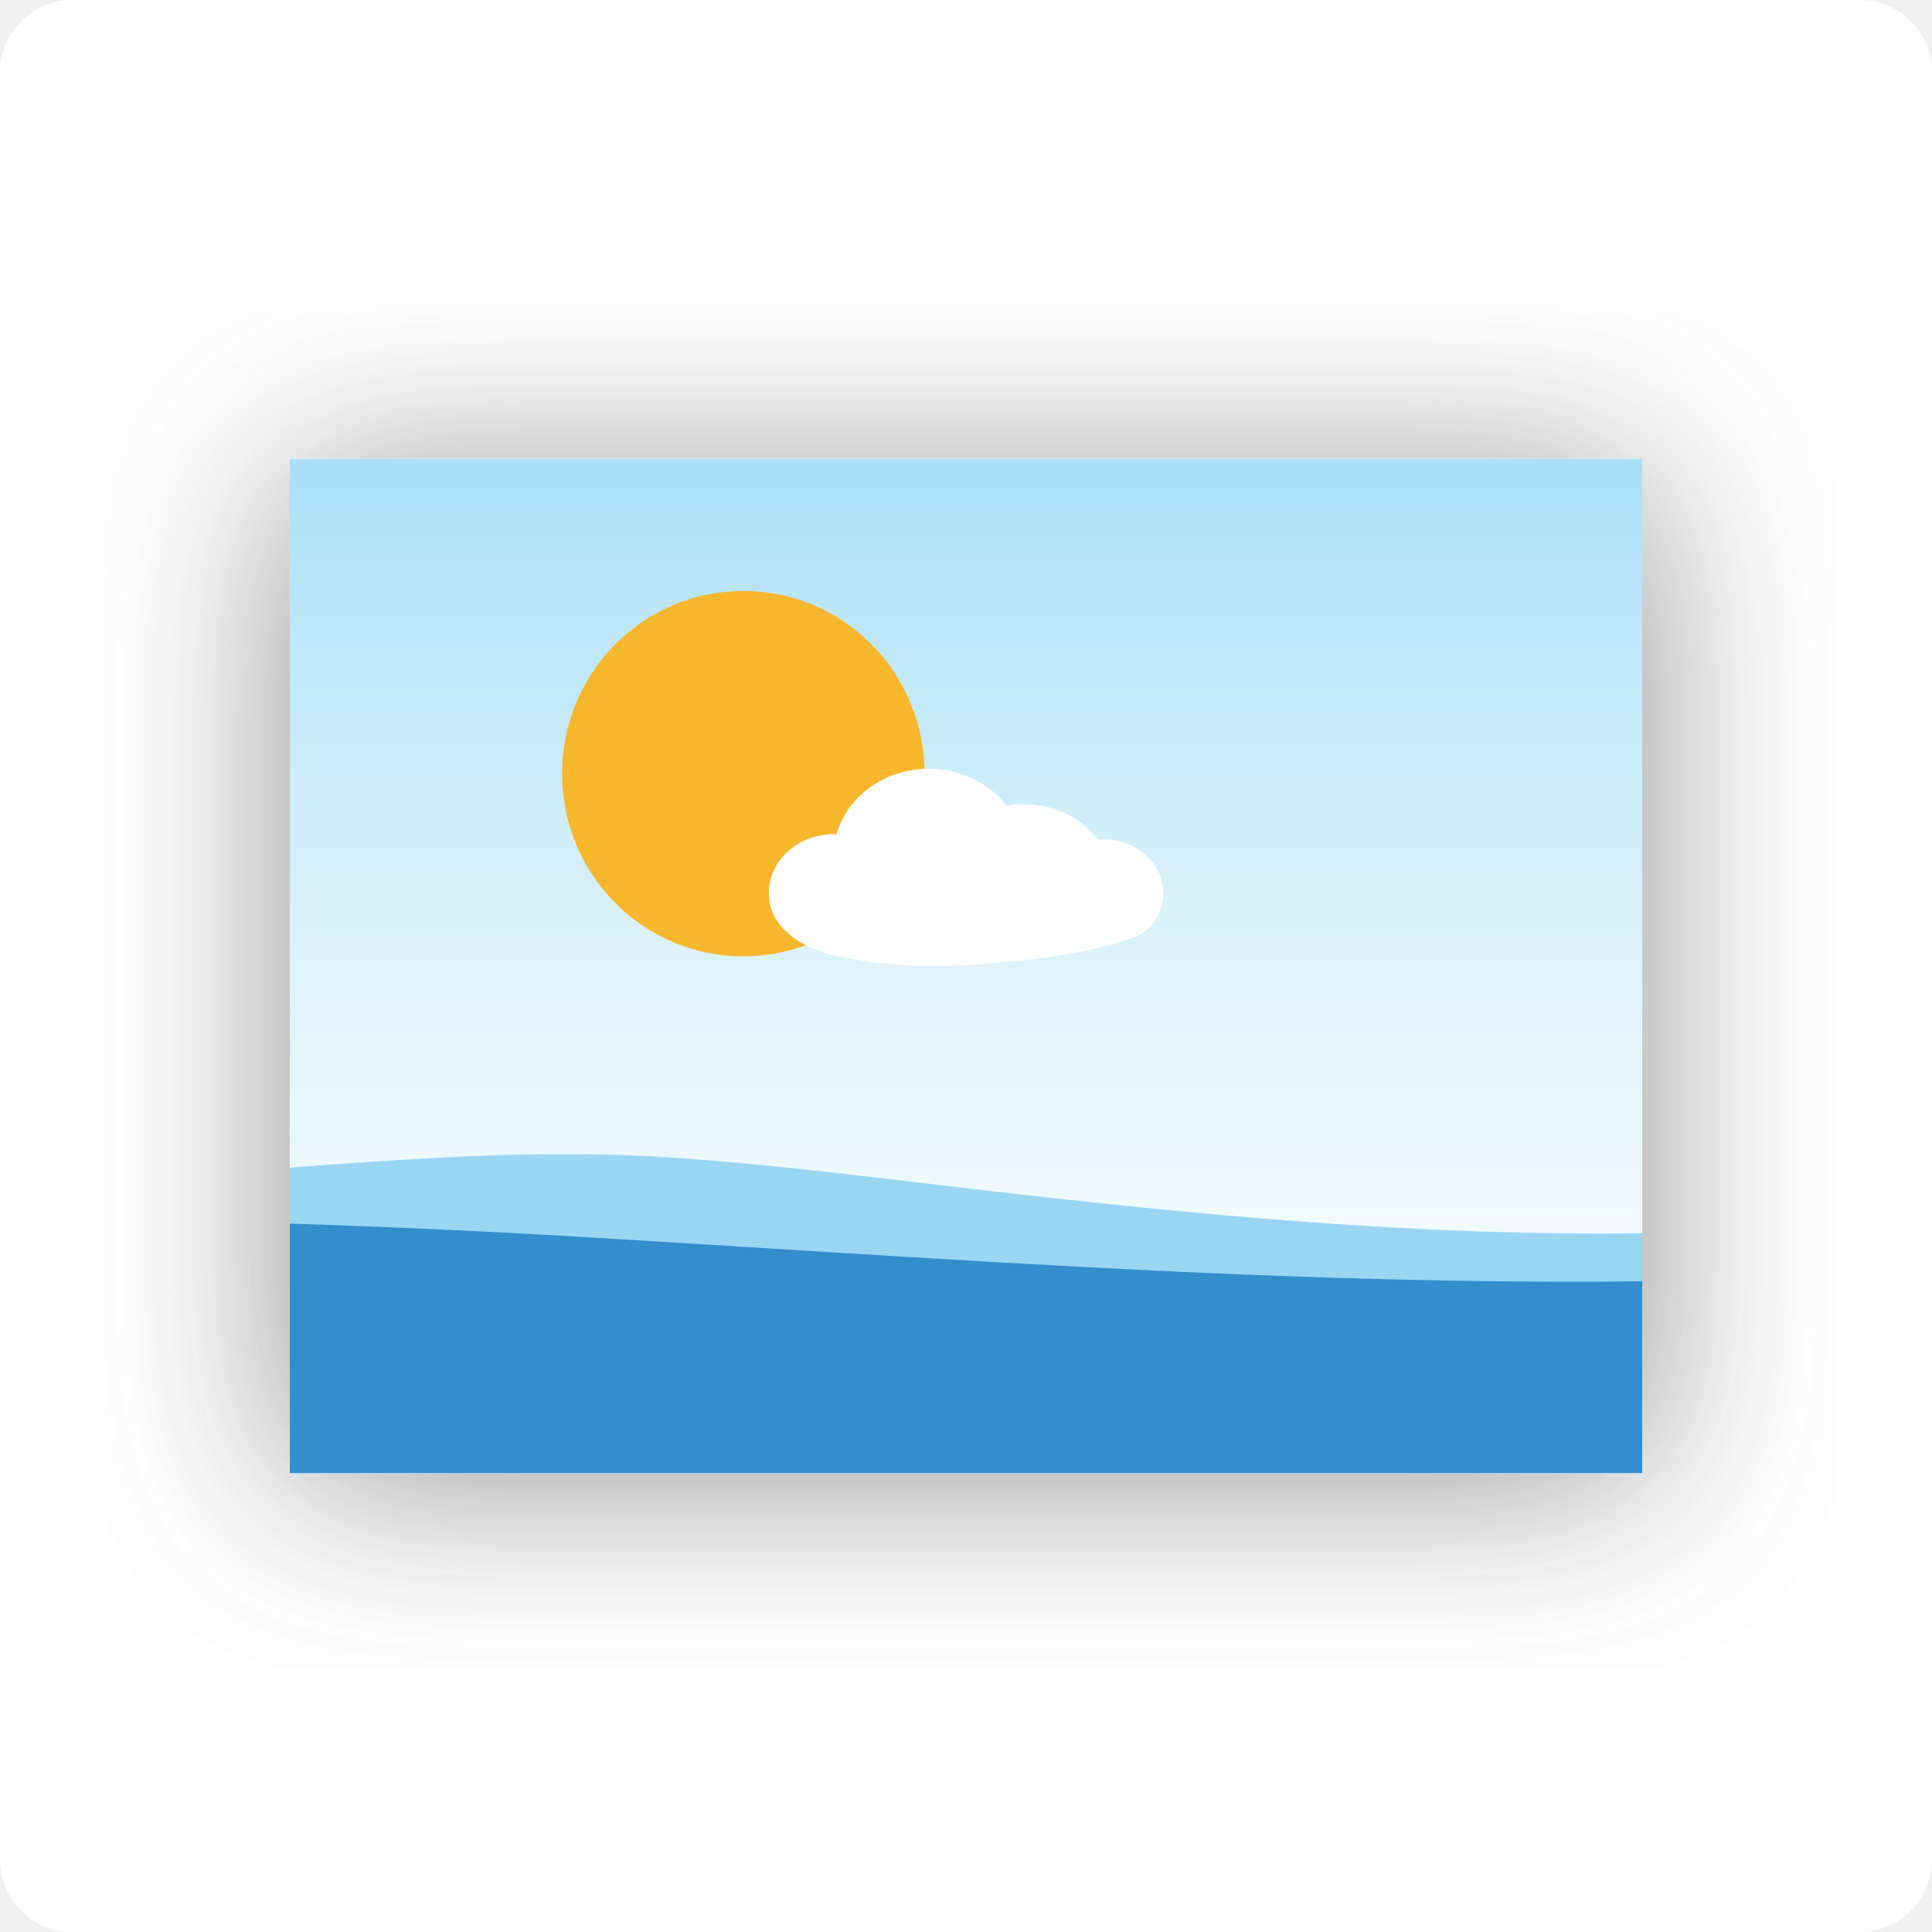
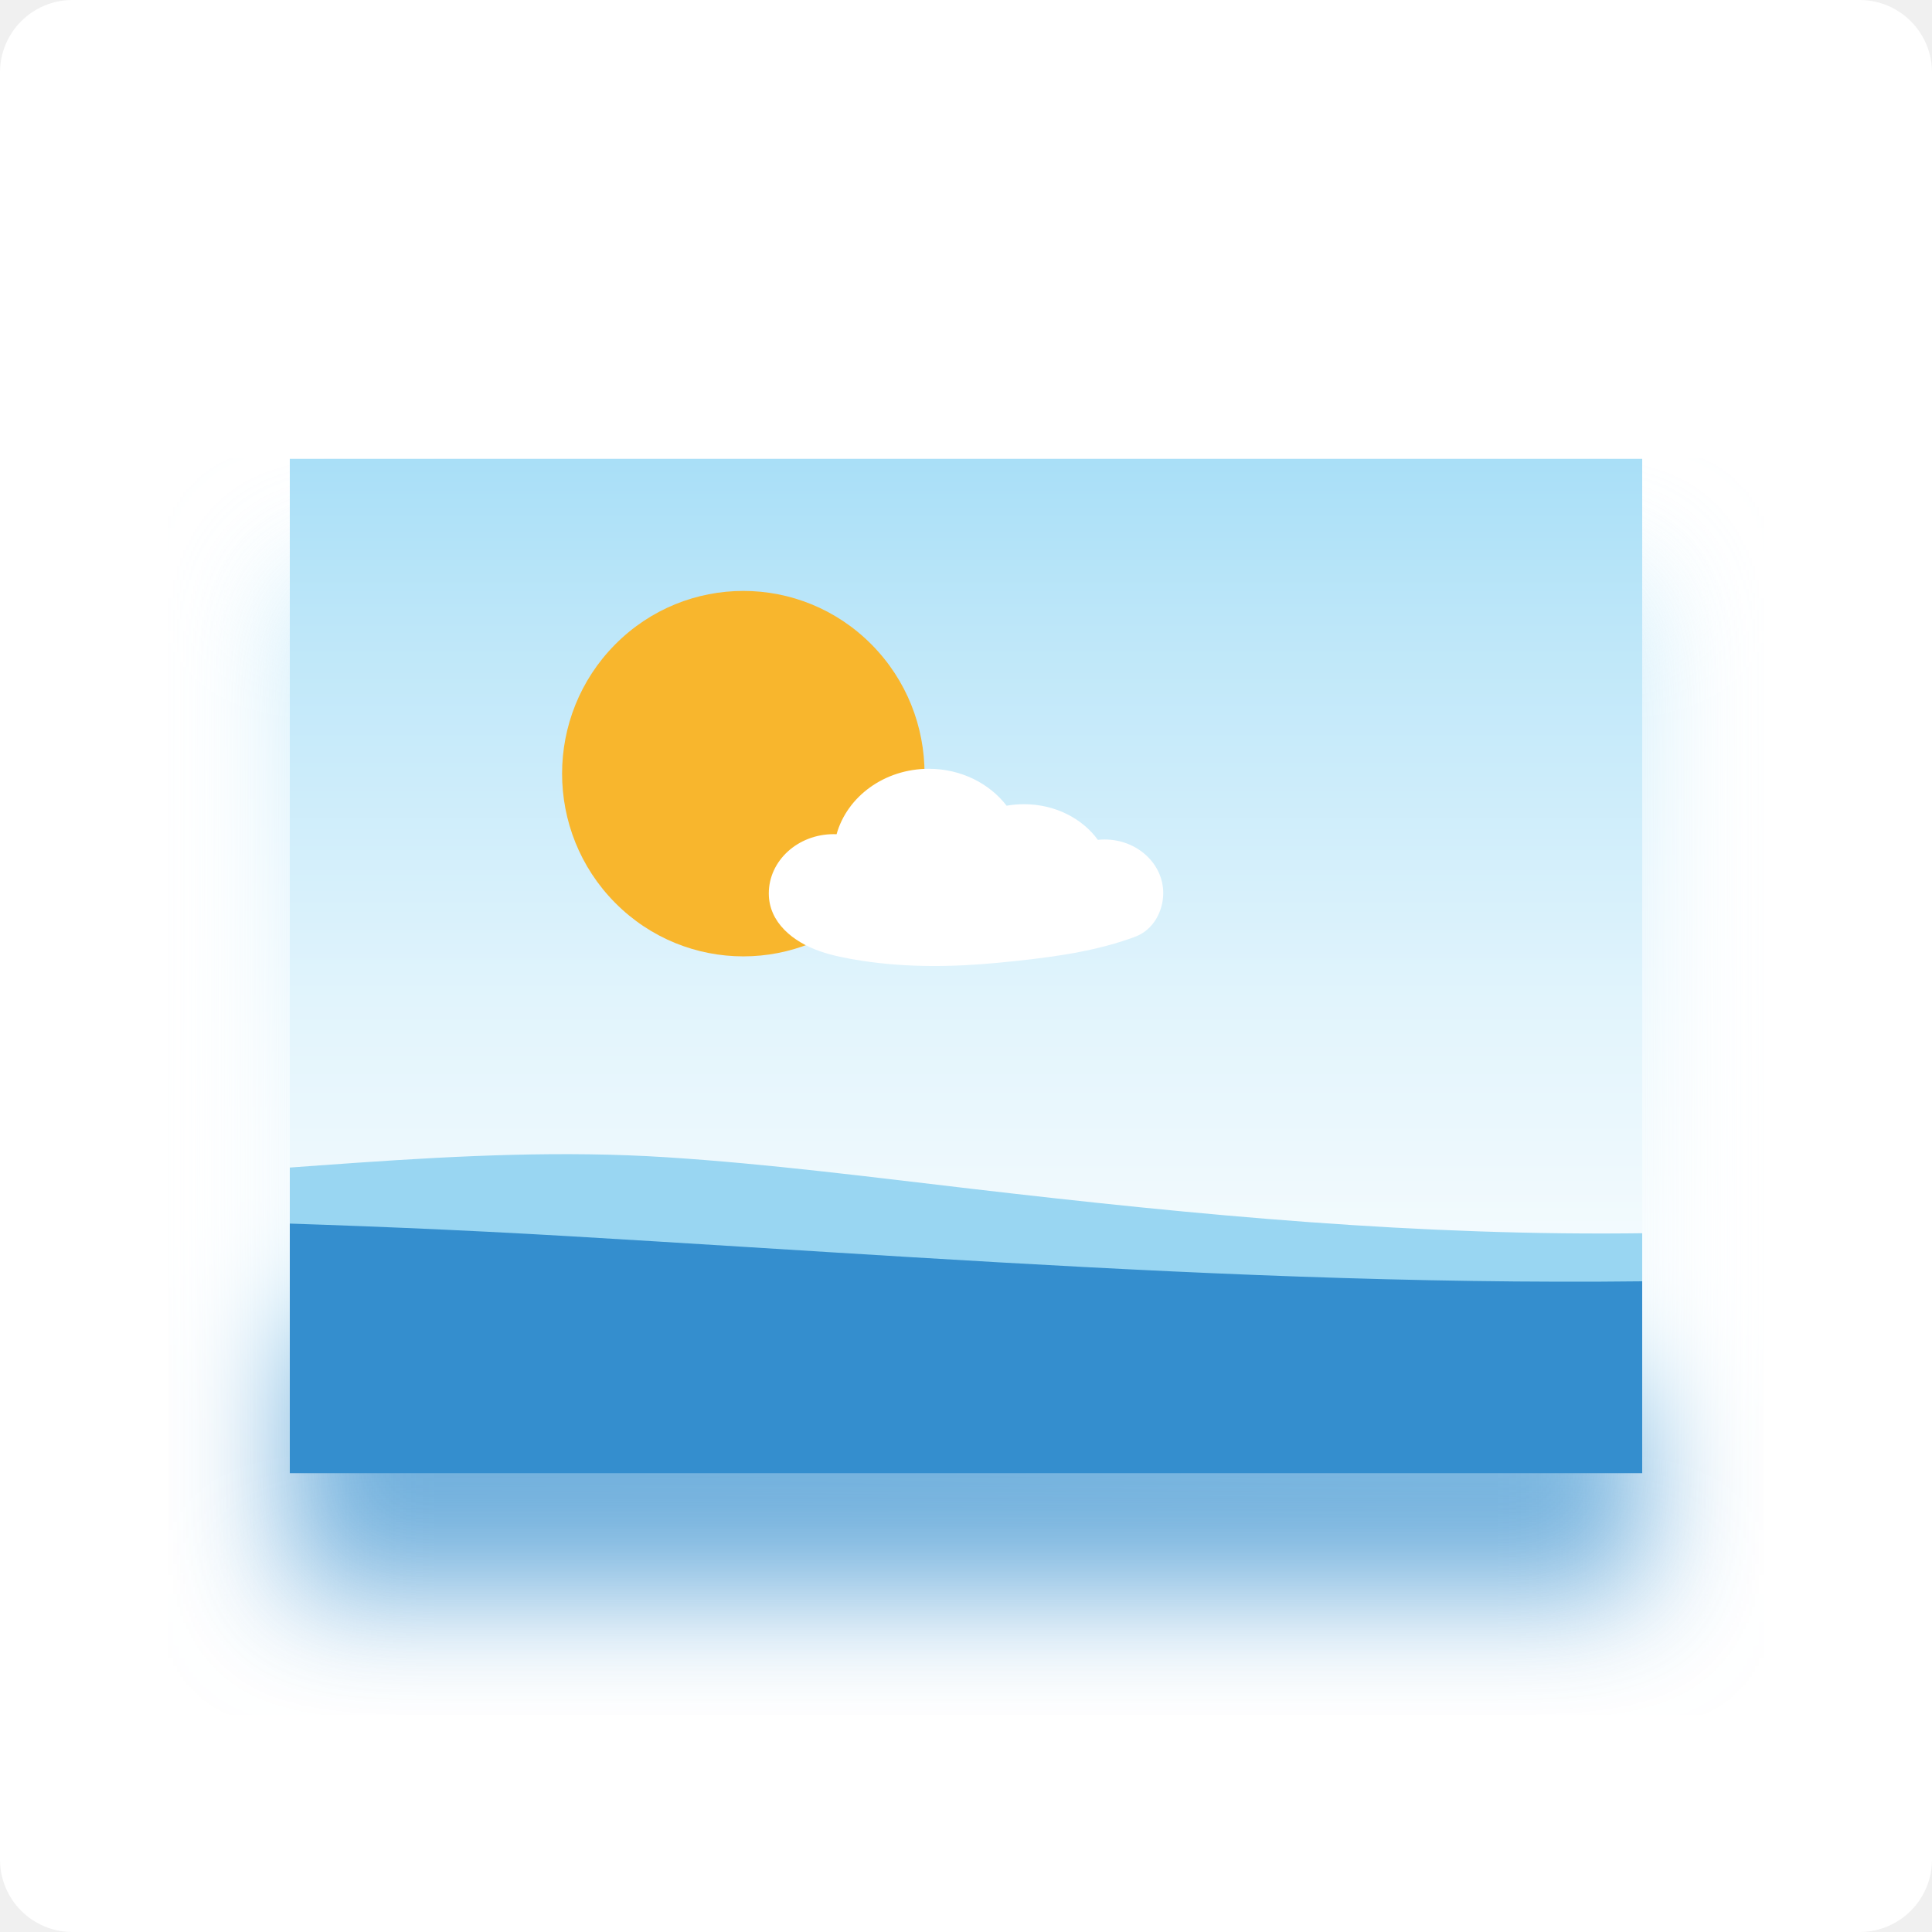
<svg xmlns="http://www.w3.org/2000/svg" width="80" height="80" viewBox="0 0 80 80" fill="none">
  <rect width="80" height="80" rx="3" fill="white" />
-   <g filter="url(#filter0_d_5950_49649)">
-     <rect x="12" y="21" width="56" height="40" fill="#C4C4C4" />
-   </g>
-   <g filter="url(#filter1_d_5950_49649)">
-     <mask id="mask0_5950_49649" style="mask-type:alpha" maskUnits="userSpaceOnUse" x="12" y="19" width="56" height="42">
-       <path d="M68 19V61H12V41.953C12 41.095 12 40.598 12 40.598V19H68Z" fill="url(#paint0_linear_5950_49649)" />
+   <g opacity="0.7" filter="url(#filter0_f_6755_53236)">
+     <mask id="mask0_6755_53236" style="mask-type:alpha" maskUnits="userSpaceOnUse" x="12" y="24" width="56" height="42">
+       <path d="M68 24V66H12V46.953C12 46.095 12 45.598 12 45.598V24H68Z" fill="url(#paint0_linear_6755_53236)" />
    </mask>
-     <g mask="url(#mask0_5950_49649)">
-       <path d="M85.5 16.666V69.166H8.5V41.752C8.5 40.815 8.5 40.271 8.5 40.271V16.666H85.5Z" fill="url(#paint1_linear_5950_49649)" />
-       <path d="M108.488 76.394V62.56V60.751V50.045V49.171C103.657 48.828 97.703 49.127 96.469 49.248C93.23 49.565 89.988 49.862 86.744 50.121C80.586 50.615 74.418 50.971 68.239 51.062C58.805 51.201 49.599 50.319 40.244 49.227C36.041 48.737 31.84 48.194 27.616 47.921C19.087 47.369 10.583 48.746 2.06 48.881C0.202 48.911 -1.655 48.91 -3.512 48.831C-3.512 48.831 -3.512 49.383 -3.512 50.337V61.647V62.236V76.394V78.206H86.744H108.488V76.394Z" fill="#99D6F2" />
-       <path d="M108.488 76.394V62.56V60.752V50.045C103.836 49.798 99.397 50.536 94.812 51.132C92.128 51.481 89.438 51.785 86.744 52.044C84.694 52.241 82.642 52.413 80.587 52.558C61.533 53.908 42.555 52.301 23.541 51.187C14.528 50.658 5.514 50.447 -3.512 50.337V61.647V62.236V76.393V78.205H86.744H108.488V76.394Z" fill="#348ECE" />
-       <path d="M36.086 37.385C39.016 34.431 39.016 29.64 36.086 26.685C33.155 23.73 28.404 23.73 25.473 26.685C22.542 29.64 22.542 34.431 25.473 37.385C28.404 40.34 33.155 40.34 36.086 37.385Z" fill="#F8B62D" />
-       <path d="M45.737 34.761C45.644 34.761 45.551 34.767 45.46 34.776C44.814 33.889 43.686 33.3 42.401 33.3C42.154 33.3 41.914 33.322 41.682 33.363C40.969 32.438 39.792 31.834 38.46 31.834C36.62 31.834 35.075 32.986 34.641 34.544C34.6 34.542 34.56 34.541 34.519 34.541C33.036 34.541 31.834 35.64 31.834 36.995C31.834 37.594 32.084 38.098 32.479 38.501C32.862 38.893 33.381 39.189 33.94 39.385C34.505 39.583 35.102 39.692 35.697 39.784C37.565 40.071 39.474 40.046 41.352 39.864C43.169 39.688 45.08 39.468 46.794 38.865C46.866 38.84 46.936 38.814 47.006 38.788C47.767 38.502 48.167 37.721 48.167 36.979C48.166 35.755 47.079 34.761 45.737 34.761Z" fill="white" />
+     <g mask="url(#mask0_6755_53236)">
+       <path d="M85.5 21.666V74.166H8.5V46.752C8.5 45.815 8.5 45.271 8.5 45.271V21.666H85.5Z" fill="url(#paint1_linear_6755_53236)" />
+       <path d="M108.488 81.394V67.56V65.751V55.045V54.171C103.657 53.828 97.703 54.127 96.469 54.248C93.23 54.565 89.988 54.862 86.744 55.121C80.586 55.615 74.418 55.971 68.239 56.062C58.805 56.201 49.599 55.319 40.244 54.227C36.041 53.737 31.84 53.194 27.616 52.921C19.087 52.369 10.583 53.746 2.06 53.881C0.202 53.911 -1.655 53.91 -3.512 53.831C-3.512 53.831 -3.512 54.383 -3.512 55.337V66.647V67.236V81.394V83.206H86.744H108.488V81.394Z" fill="#99D6F2" />
+       <path d="M108.488 81.394V67.56V65.752V55.045C103.836 54.798 99.397 55.536 94.812 56.132C92.128 56.481 89.438 56.785 86.744 57.044C84.694 57.241 82.642 57.413 80.587 57.558C61.533 58.908 42.555 57.301 23.541 56.187C14.528 55.658 5.514 55.447 -3.512 55.337V66.647V67.236V81.393V83.205H86.744H108.488V81.394Z" fill="#348ECE" />
+       <path d="M36.086 42.385C39.016 39.431 39.016 34.64 36.086 31.685C33.155 28.73 28.404 28.73 25.473 31.685C22.542 34.64 22.542 39.431 25.473 42.385C28.404 45.34 33.155 45.34 36.086 42.385Z" fill="#F8B62D" />
+       <path d="M45.737 39.761C45.644 39.761 45.551 39.767 45.46 39.776C44.814 38.889 43.686 38.3 42.401 38.3C42.154 38.3 41.914 38.322 41.682 38.363C40.969 37.438 39.792 36.834 38.46 36.834C36.62 36.834 35.075 37.986 34.641 39.544C34.6 39.542 34.56 39.541 34.519 39.541C33.036 39.541 31.834 40.64 31.834 41.995C31.834 42.594 32.084 43.098 32.479 43.501C32.862 43.893 33.381 44.189 33.94 44.385C34.505 44.583 35.102 44.692 35.697 44.784C37.565 45.071 39.474 45.046 41.352 44.864C43.169 44.688 45.08 44.468 46.794 43.865C46.866 43.84 46.936 43.814 47.006 43.788C47.767 43.502 48.167 42.721 48.167 41.979C48.166 40.755 47.079 39.761 45.737 39.761Z" fill="white" />
    </g>
  </g>
+   <mask id="mask1_6755_53236" style="mask-type:alpha" maskUnits="userSpaceOnUse" x="12" y="19" width="56" height="42">
+     <path d="M68 19V61H12V41.953C12 41.095 12 40.598 12 40.598V19H68Z" fill="url(#paint2_linear_6755_53236)" />
+   </mask>
+   <g mask="url(#mask1_6755_53236)">
+     <path d="M85.5 16.666V69.166H8.5V41.752C8.5 40.815 8.5 40.271 8.5 40.271V16.666H85.5Z" fill="url(#paint3_linear_6755_53236)" />
+     <path d="M108.488 76.394V62.56V60.751V50.045V49.171C103.657 48.828 97.703 49.127 96.469 49.248C93.23 49.565 89.988 49.862 86.744 50.121C80.586 50.615 74.418 50.971 68.239 51.062C58.805 51.201 49.599 50.319 40.244 49.227C36.041 48.737 31.84 48.194 27.616 47.921C19.087 47.369 10.583 48.746 2.06 48.881C0.202 48.911 -1.655 48.91 -3.512 48.831C-3.512 48.831 -3.512 49.383 -3.512 50.337V61.647V62.236V76.394V78.206H86.744H108.488V76.394Z" fill="#99D6F2" />
+     <path d="M108.488 76.394V62.56V60.752V50.045C103.836 49.798 99.397 50.536 94.812 51.132C92.128 51.481 89.438 51.785 86.744 52.044C84.694 52.241 82.642 52.413 80.587 52.558C61.533 53.908 42.555 52.301 23.541 51.187C14.528 50.658 5.514 50.447 -3.512 50.337V61.647V62.236V76.393V78.205H86.744H108.488V76.394Z" fill="#348ECE" />
+     <path d="M36.086 37.385C39.016 34.431 39.016 29.64 36.086 26.685C33.155 23.73 28.404 23.73 25.473 26.685C22.542 29.64 22.542 34.431 25.473 37.385C28.404 40.34 33.155 40.34 36.086 37.385Z" fill="#F8B62D" />
+     <path d="M45.737 34.761C45.644 34.761 45.551 34.767 45.46 34.776C44.814 33.889 43.686 33.3 42.401 33.3C42.154 33.3 41.914 33.322 41.682 33.363C40.969 32.438 39.792 31.834 38.46 31.834C36.62 31.834 35.075 32.986 34.641 34.544C34.6 34.542 34.56 34.541 34.519 34.541C33.036 34.541 31.834 35.64 31.834 36.995C31.834 37.594 32.084 38.098 32.479 38.501C32.862 38.893 33.381 39.189 33.94 39.385C34.505 39.583 35.102 39.692 35.697 39.784C37.565 40.071 39.474 40.046 41.352 39.864C43.169 39.688 45.08 39.468 46.794 38.865C46.866 38.84 46.936 38.814 47.006 38.788C47.767 38.502 48.167 37.721 48.167 36.979C48.166 35.755 47.079 34.761 45.737 34.761Z" fill="white" />
+   </g>
  <defs>
-     <filter id="filter0_d_5950_49649" x="4" y="13" width="72" height="56" filterUnits="userSpaceOnUse" color-interpolation-filters="sRGB">
+     <filter id="filter0_f_6755_53236" x="7" y="19" width="66" height="52" filterUnits="userSpaceOnUse" color-interpolation-filters="sRGB">
      <feFlood flood-opacity="0" result="BackgroundImageFix" />
-       <feColorMatrix in="SourceAlpha" type="matrix" values="0 0 0 0 0 0 0 0 0 0 0 0 0 0 0 0 0 0 127 0" result="hardAlpha" />
-       <feOffset />
-       <feGaussianBlur stdDeviation="4" />
-       <feComposite in2="hardAlpha" operator="out" />
-       <feColorMatrix type="matrix" values="0 0 0 0 0.233 0 0 0 0 0.233 0 0 0 0 0.233 0 0 0 0.31 0" />
-       <feBlend mode="normal" in2="BackgroundImageFix" result="effect1_dropShadow_5950_49649" />
-       <feBlend mode="normal" in="SourceGraphic" in2="effect1_dropShadow_5950_49649" result="shape" />
+       <feBlend mode="normal" in="SourceGraphic" in2="BackgroundImageFix" result="shape" />
+       <feGaussianBlur stdDeviation="2.5" result="effect1_foregroundBlur_6755_53236" />
    </filter>
-     <filter id="filter1_d_5950_49649" x="4" y="11" width="72" height="58" filterUnits="userSpaceOnUse" color-interpolation-filters="sRGB">
-       <feFlood flood-opacity="0" result="BackgroundImageFix" />
-       <feColorMatrix in="SourceAlpha" type="matrix" values="0 0 0 0 0 0 0 0 0 0 0 0 0 0 0 0 0 0 127 0" result="hardAlpha" />
-       <feOffset />
-       <feGaussianBlur stdDeviation="4" />
-       <feComposite in2="hardAlpha" operator="out" />
-       <feColorMatrix type="matrix" values="0 0 0 0 0.233 0 0 0 0 0.233 0 0 0 0 0.233 0 0 0 0.31 0" />
-       <feBlend mode="normal" in2="BackgroundImageFix" result="effect1_dropShadow_5950_49649" />
-       <feBlend mode="normal" in="SourceGraphic" in2="effect1_dropShadow_5950_49649" result="shape" />
-     </filter>
-     <linearGradient id="paint0_linear_5950_49649" x1="35.188" y1="60.079" x2="35.188" y2="-24.443" gradientUnits="userSpaceOnUse">
+     <linearGradient id="paint0_linear_6755_53236" x1="35.188" y1="65.079" x2="35.188" y2="-19.443" gradientUnits="userSpaceOnUse">
      <stop stop-color="white" />
      <stop offset="0.086" stop-color="#F7FCFE" />
      <stop offset="0.218" stop-color="#E1F4FC" />
      <stop offset="0.381" stop-color="#BEE7F9" />
      <stop offset="0.568" stop-color="#8CD4F5" />
      <stop offset="0.775" stop-color="#4DBDF0" />
      <stop offset="0.997" stop-color="#01A0E9" />
      <stop offset="1" stop-color="#00A0E9" />
    </linearGradient>
-     <linearGradient id="paint1_linear_5950_49649" x1="41.713" y1="61.563" x2="41.713" y2="-30.814" gradientUnits="userSpaceOnUse">
+     <linearGradient id="paint1_linear_6755_53236" x1="41.713" y1="66.563" x2="41.713" y2="-25.814" gradientUnits="userSpaceOnUse">
+       <stop stop-color="white" />
+       <stop offset="0.086" stop-color="#F7FCFE" />
+       <stop offset="0.218" stop-color="#E1F4FC" />
+       <stop offset="0.381" stop-color="#BEE7F9" />
+       <stop offset="0.568" stop-color="#8CD4F5" />
+       <stop offset="0.775" stop-color="#4DBDF0" />
+       <stop offset="0.997" stop-color="#01A0E9" />
+       <stop offset="1" stop-color="#00A0E9" />
+     </linearGradient>
+     <linearGradient id="paint2_linear_6755_53236" x1="35.188" y1="60.079" x2="35.188" y2="-24.443" gradientUnits="userSpaceOnUse">
+       <stop stop-color="white" />
+       <stop offset="0.086" stop-color="#F7FCFE" />
+       <stop offset="0.218" stop-color="#E1F4FC" />
+       <stop offset="0.381" stop-color="#BEE7F9" />
+       <stop offset="0.568" stop-color="#8CD4F5" />
+       <stop offset="0.775" stop-color="#4DBDF0" />
+       <stop offset="0.997" stop-color="#01A0E9" />
+       <stop offset="1" stop-color="#00A0E9" />
+     </linearGradient>
+     <linearGradient id="paint3_linear_6755_53236" x1="41.713" y1="61.563" x2="41.713" y2="-30.814" gradientUnits="userSpaceOnUse">
      <stop stop-color="white" />
      <stop offset="0.086" stop-color="#F7FCFE" />
      <stop offset="0.218" stop-color="#E1F4FC" />
      <stop offset="0.381" stop-color="#BEE7F9" />
      <stop offset="0.568" stop-color="#8CD4F5" />
      <stop offset="0.775" stop-color="#4DBDF0" />
      <stop offset="0.997" stop-color="#01A0E9" />
      <stop offset="1" stop-color="#00A0E9" />
    </linearGradient>
  </defs>
</svg>
